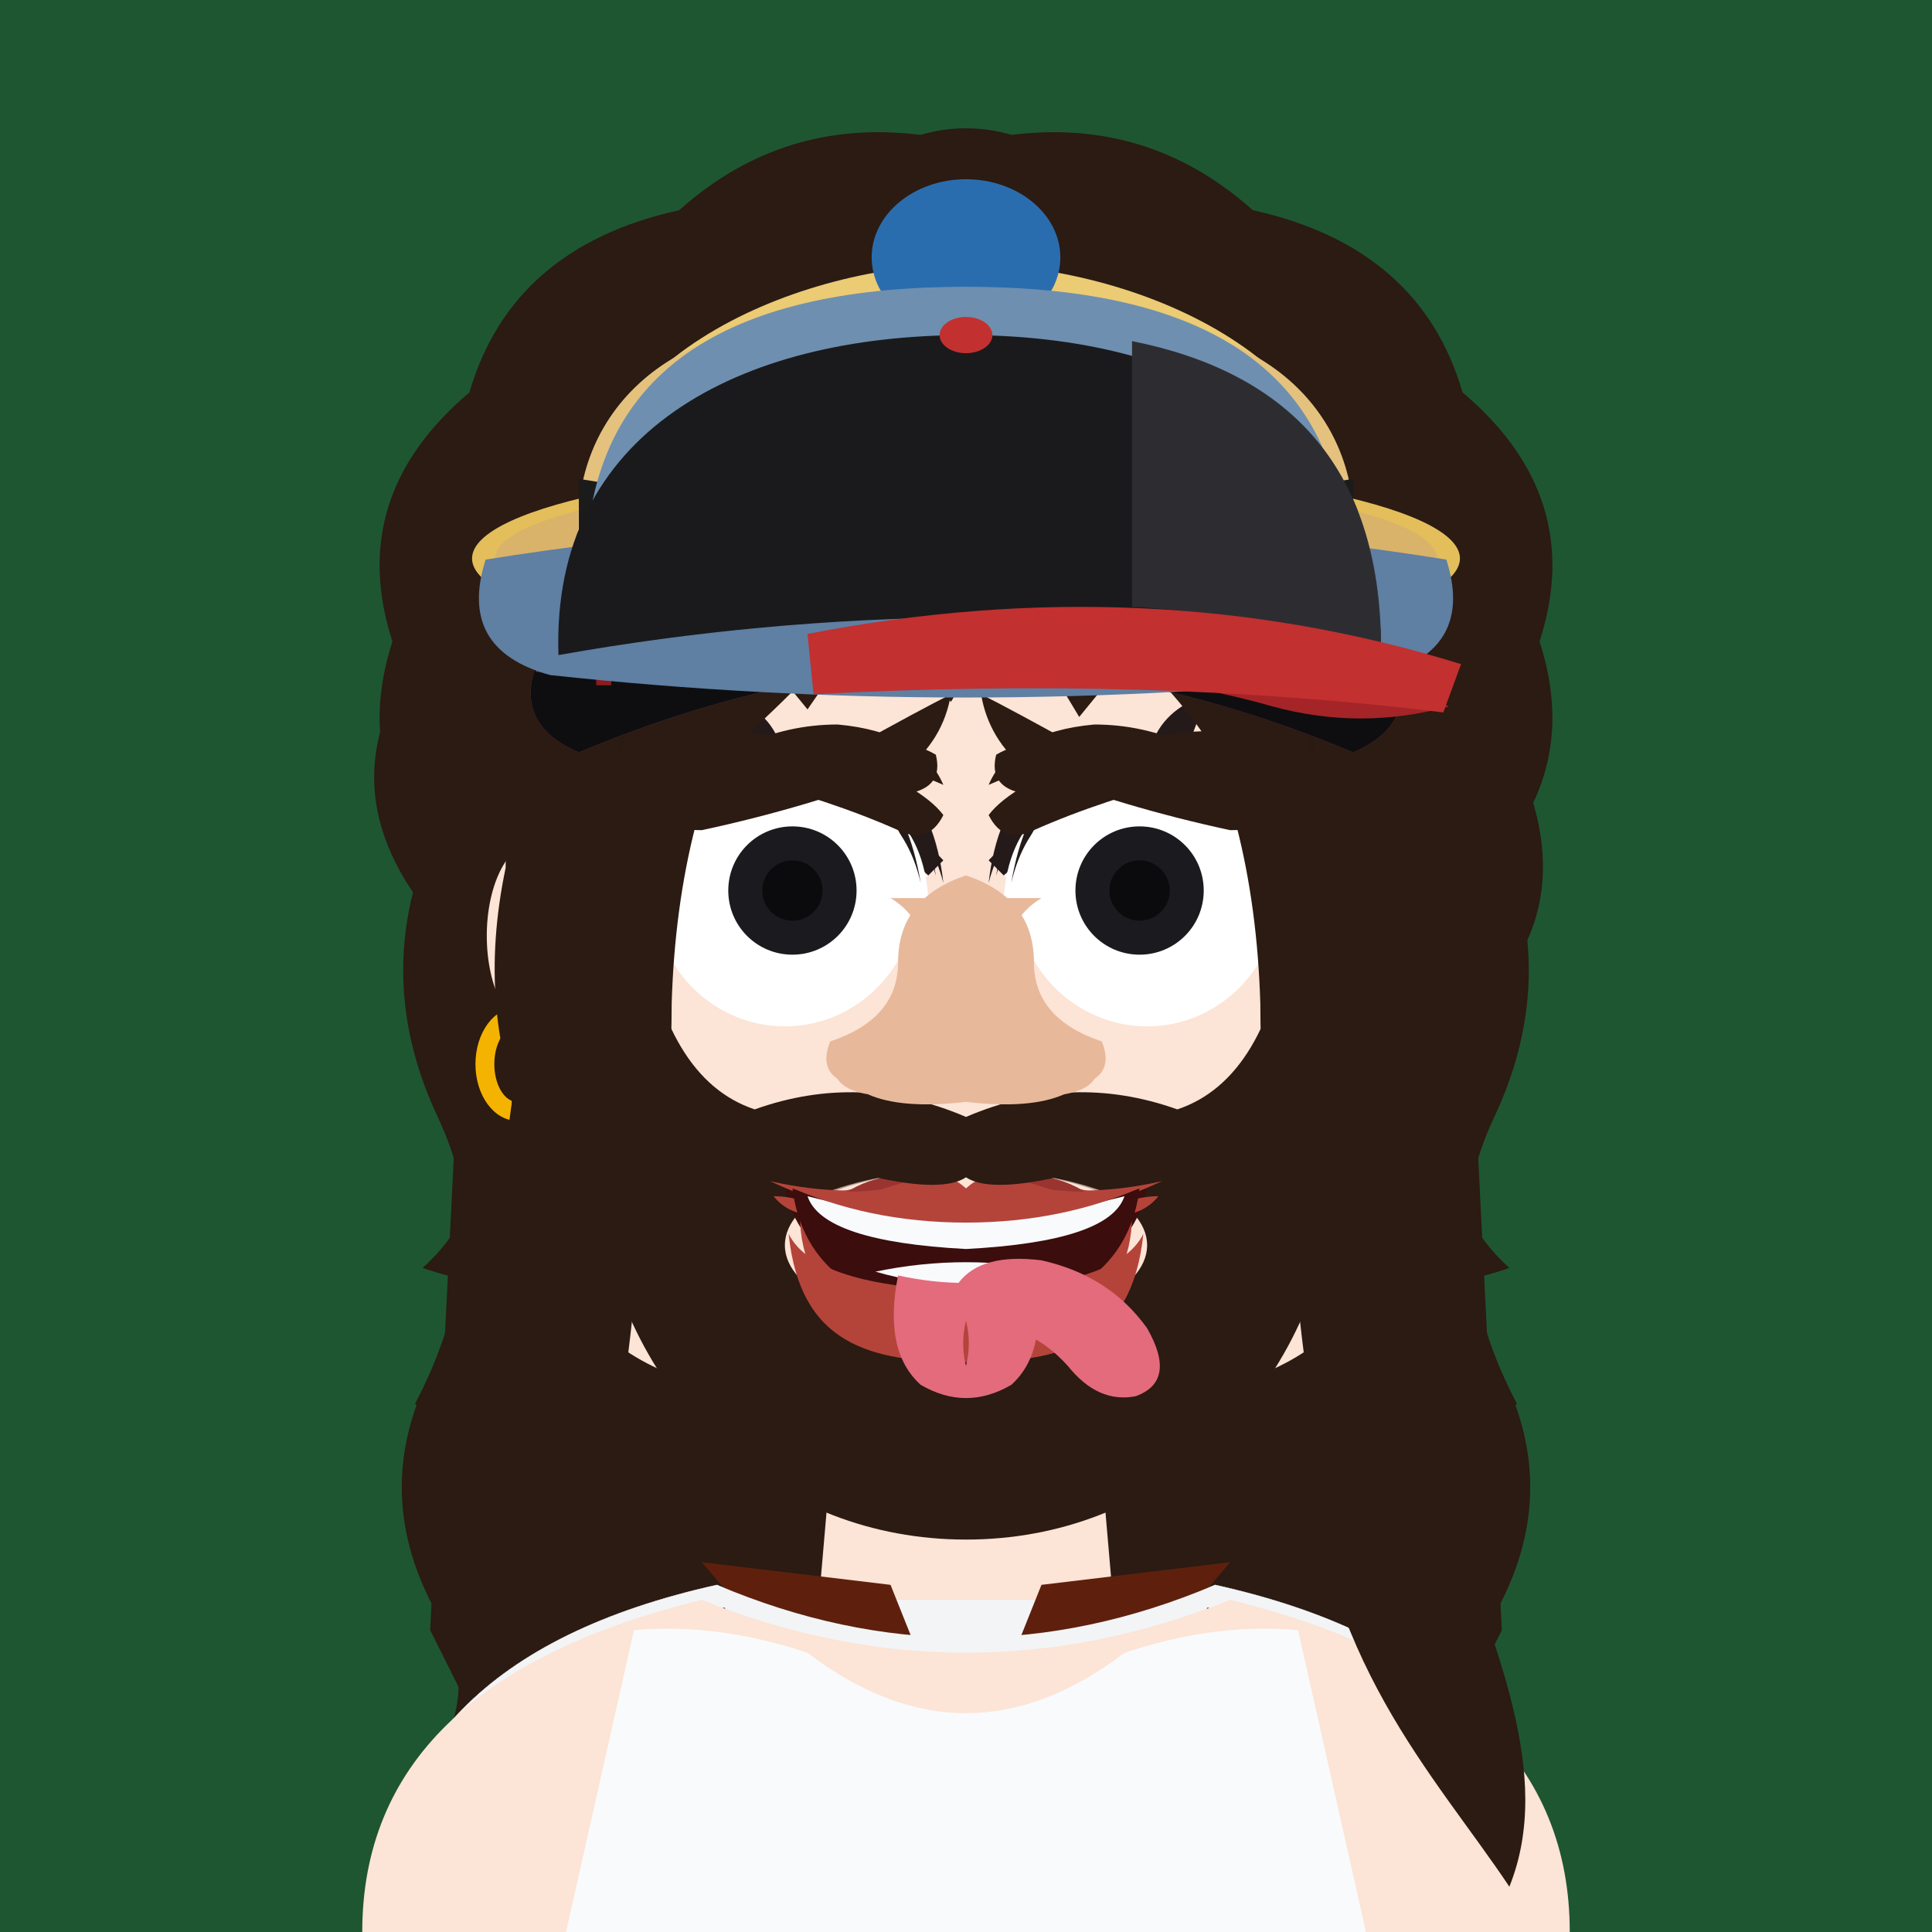
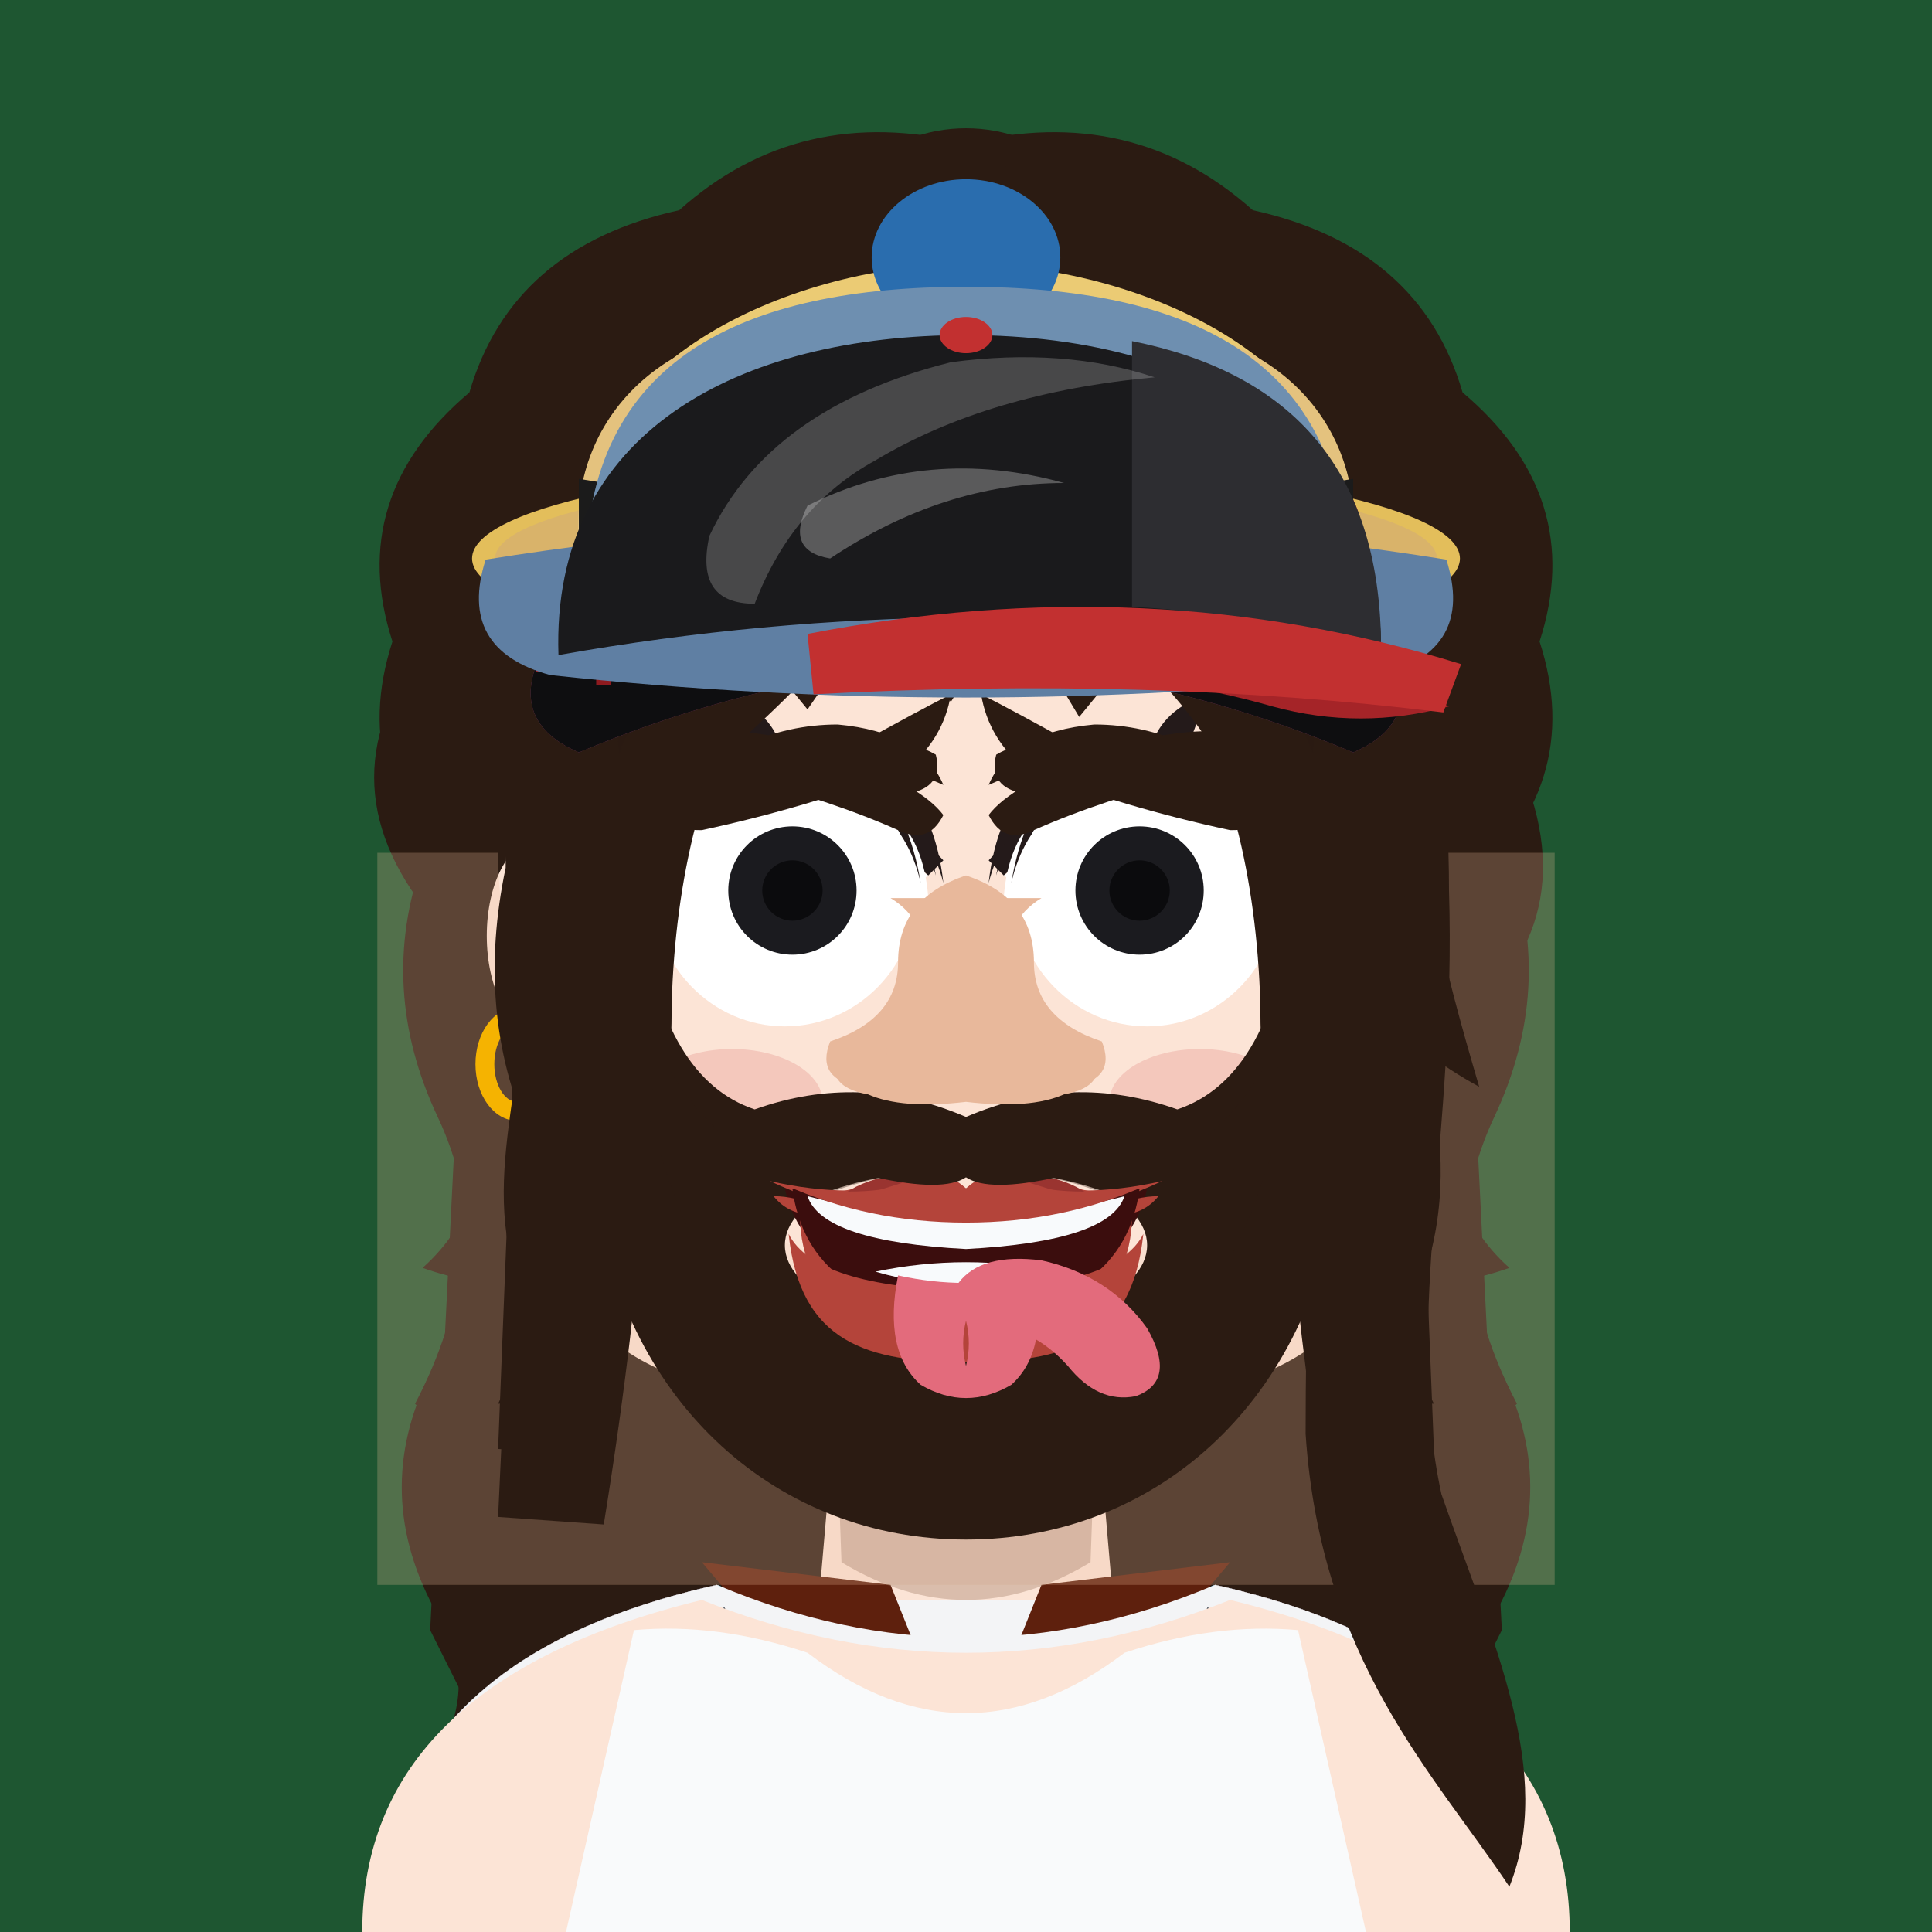
<svg xmlns="http://www.w3.org/2000/svg" viewBox="0 0 512 512" width="512" height="512">
  <path id="BG" d="M0,0L512,0L512,512L0,512Z" fill="#1E5631" />
  <path id="hair_2_back" d="M256,92C344,92 402,116 400,228Q412,262 396,296Q380,330 398,364Q414,396 396,428Q384,448 398,468L256,468L114,468Q128,448 116,428Q98,396 114,364Q132,330 116,296Q100,262 112,228C110,116 168,92 256,92Z" fill="#2B1B12" />
  <path id="hair_3_back" d="M404,206Q420.7,248.5 380.5,276.3Q368.4,320 317.5,324.3Q280.4,355.3 234.9,334.7Q184.7,343.2 159.1,304.2Q111.6,287.5 114,242.6Q84.3,206 114,169.4Q111.6,124.5 159.1,107.8Q184.7,68.8 234.9,77.3Q280.4,56.7 317.5,87.7Q368.4,92 380.5,135.7Q420.7,163.5 404,206Z" fill="#2B1B12" />
  <path id="hair_5_back" d="M256,92C336,92 382,124 380,232L388,424L372,462L256,462L140,462L124,424L132,232C130,124 176,92 256,92Z" fill="#2B1B12" />
  <path id="hair_6_back" d="M256,92C346,92 398,118 396,226Q408,262 394,298Q382,334 402,372Q384,392 360,384L256,384L152,384Q128,392 110,372Q130,334 118,298Q104,262 116,226C114,118 166,92 256,92Z" fill="#2B1B12" />
  <path id="hair_8_back" d="M408,170Q420.4,208.3 387.6,236Q376.4,274.5 332,284.3Q300.1,312.8 256,302Q211.9,312.8 180,284.3Q135.6,274.5 124.4,236Q91.6,208.3 104,170Q91.6,131.7 124.4,104Q135.6,65.5 180,55.7Q211.9,27.2 256,38Q300.1,27.2 332,55.7Q376.4,65.5 387.6,104Q420.4,131.7 408,170Z" fill="#2B1B12" />
  <path id="hair_11_back" d="M256,92C346,92 392,128 390,232L392,322Q390,356 366,358L256,358L146,358Q122,356 120,322L122,232C120,128 166,92 256,92Z" fill="#2B1B12" />
  <path id="hair_13_back" d="M256,92C336,92 386,126 386,222Q402,262 388,292Q380,318 400,336Q372,346 346,332L256,332L166,332Q140,346 112,336Q132,318 124,292Q110,262 126,222C126,126 176,92 256,92Z" fill="#2B1B12" />
  <path id="hair_14_back" d="M256,92C338,92 390,124 388,232L398,432L380,468L256,468L132,468L114,432L124,232C122,124 174,92 256,92Z" fill="#2B1B12" />
  <path id="hair_15_back" d="M256,92C344,92 390,128 388,226L392,306L372,332L256,332L140,332L120,306L124,226C122,128 168,92 256,92Z" fill="#2B1B12" />
  <path id="hair_17_back" d="M256,92C340,92 386,128 384,230L384,330Q376,356 350,354L256,354L162,354Q136,356 128,330L128,230C126,128 172,92 256,92Z" fill="#2B1B12" />
  <path id="ears" d="M155,248C155,261.8 149.2,273 142,273C134.8,273 129,261.8 129,248C129,234.2 134.8,223 142,223C149.2,223 155,234.2 155,248ZM383,248C383,261.8 377.2,273 370,273C362.8,273 357,261.8 357,248C357,234.2 362.8,223 370,223C377.2,223 383,234.2 383,248Z" fill="#FCE4D6" />
  <path id="neck" d="M226,320L286,320L296,436L216,436Z" fill="#FCE4D6" />
  <path id="outfit_tee_crew" d="M100,512Q100,440 190,420Q256,452 322,420Q412,440 412,512Z" fill="#E5E7EB" />
  <path id="outfit_tee_v" d="M100,512Q100,440 190,420L256,486L322,420Q412,440 412,512Z" fill="#F2A0A0" />
  <path id="outfit_tee_v_skin" d="M192,422L256,484L320,422Z" fill="#FCE4D6" />
  <path id="outfit_polo" d="M100,512Q100,440 190,420Q256,448 322,420Q412,440 412,512Z" fill="#0EA5E9" />
  <path id="outfit_polo_collar" d="M190,416L232,424L256,470L214,444ZM322,416L280,424L256,470L298,444Z" fill="#0B79B0" />
  <path id="outfit_polo_buttons" d="M261,482C261,484.8 258.8,487 256,487C253.2,487 251,484.8 251,482C251,479.2 253.2,477 256,477C258.8,477 261,479.2 261,482ZM261,502C261,504.8 258.8,507 256,507C253.2,507 251,504.8 251,502C251,499.2 253.2,497 256,497C258.8,497 261,499.2 261,502Z" fill="#F9FAFB" />
  <path id="outfit_shirt" d="M100,512Q100,440 190,420L256,470L322,420Q412,440 412,512Z" fill="#7C2D12" />
  <path id="outfit_shirt_inner" d="M194,424L318,424L298,512L214,512Z" fill="#F3F4F6" />
  <path id="outfit_shirt_collar" d="M186,414L236,420L256,470L208,440ZM326,414L276,420L256,470L304,440Z" fill="#5E200D" />
  <path id="outfit_vest_shirt" d="M100,512Q100,440 190,420Q256,448 322,420Q412,440 412,512Z" fill="#F3F4F6" />
  <path id="outfit_vest" d="M118,512Q112,452 192,426L238,512ZM394,512Q400,452 320,426L274,512Z" fill="#1F2937" />
  <path id="outfit_tank_skin" d="M96,512Q96,446 186,424Q256,452 326,424Q416,446 416,512Z" fill="#FCE4D6" />
  <path id="outfit_tank" d="M150,512L168,432Q190,430 214,438Q256,470 298,438Q322,430 344,432L362,512Z" fill="#F9FAFB" />
  <path id="face_oval" d="M256,96C320,96 358,150 358,224C358,290 318,376 256,376C194,376 154,290 154,224C154,150 192,96 256,96Z" fill="#FCE4D6" />
  <path id="face_round" d="M256,104C330,104 378,160 378,234C378,314 330,372 256,372C182,372 134,314 134,234C134,160 182,104 256,104Z" fill="#FCE4D6" />
  <path id="face_square" d="M138,158Q138,110 188,108L324,108Q374,110 374,158L376,290Q374,366 306,370L206,370Q138,366 136,290Z" fill="#FCE4D6" />
  <path id="face_heart" d="M256,128Q230,100 190,104Q140,112 140,190Q142,250 176,300Q216,350 256,382Q296,350 336,300Q370,250 372,190Q372,112 322,104Q282,100 256,128Z" fill="#FCE4D6" />
  <path id="face_triangle" d="M256,100C320,100 364,118 372,180C378,236 352,290 318,330Q286,368 256,382Q226,368 194,330C160,290 134,236 140,180C148,118 192,100 256,100Z" fill="#FCE4D6" />
  <path id="face_long" d="M256,88C318,88 356,134 356,210C356,290 330,382 256,382C182,382 156,290 156,210C156,134 194,88 256,88Z" fill="#FCE4D6" />
  <path id="neck_shadow" d="M224,366Q256,402 288,366L292,396L220,396Z" fill="#E8B89B" />
+   <path id="shade_jaw_soft" d="M100,226L132,226C132,287.9 187.5,338 256,338C324.5,338 380,287.9 380,226L412,226L412,420L100,420Z" fill="#E8B89B" fill-opacity="0.12" data-clip="face" />
+   <path id="shade_jaw" d="M100,226L132,226C132,294.5 187.5,350 256,350C324.5,350 380,294.5 380,226L412,226L412,420L100,420Z" fill="#E8B89B" fill-opacity="0.16" data-clip="face" />
+   <path id="shade_cheek_l" d="M218,292C218,299.7 207.3,306 194,306C180.7,306 170,299.7 170,292C170,284.3 180.7,278 194,278C207.3,278 218,284.3 218,292Z" fill="#dd807b" fill-opacity="0.28" />
+   <path id="shade_cheek_r" d="M342,292C342,299.7 331.3,306 318,306C304.7,306 294,299.7 294,292C294,284.3 304.7,278 318,278C331.3,278 342,284.3 342,292Z" fill="#dd807b" fill-opacity="0.28" />
+   <path id="shade_beard_neck" d="M222,386L290,386L289,414Q256,434 223,414Z" fill="#9c7660" fill-opacity="0.35" />
  <path id="beard_1" d="M256,408C306,408 346,372 354,318L358,240L342,244Q336,286 312,294Q284,284 256,296Q228,284 200,294Q176,286 170,244L154,240L158,318C166,372 206,408 256,408ZM312,334C312,347.3 286.9,358 256,358C225.1,358 200,347.3 200,334C200,320.7 225.1,310 256,310C286.9,310 312,320.7 312,334Z" fill="#2B1B12" fill-rule="evenodd" />
  <path id="beard_2" d="M166,254Q172,332 212,368Q256,396 300,368Q340,332 346,254Q336,296 306,310Q256,296 206,310Q176,296 166,254ZM310,334C310,347.3 285.8,358 256,358C226.2,358 202,347.3 202,334C202,320.7 226.2,310 256,310C285.8,310 310,320.7 310,334Z" fill="#2B1B12" fill-rule="evenodd" fill-opacity="0.35" />
  <path id="beard_3" d="M256,392Q296,390 312,360Q330,340 328,312Q318,290 288,292Q270,288 256,298Q242,288 224,292Q194,290 184,312Q182,340 200,360Q216,390 256,392ZM304,330C304,342.2 282.5,352 256,352C229.5,352 208,342.2 208,330C208,317.8 229.5,308 256,308C282.5,308 304,317.8 304,330Z" fill="#2B1B12" fill-rule="evenodd" />
  <path id="beard_4" d="M226,352Q256,342 286,352Q294,378 256,398Q218,378 226,352Z" fill="#2B1B12" />
  <path id="eye_white_0" d="M176,236Q208,206 246,232Q210,258 176,236Z" fill="#FFFFFF" />
  <path id="eye_white_0_r" d="M176,236Q208,206 246,232Q210,258 176,236Z" fill="#FFFFFF" transform="matrix(-1 0 0 1 512 0)" />
  <path id="eye_pupil_0" d="M223,233C223,240.2 217.2,246 210,246C202.8,246 197,240.2 197,233C197,225.8 202.8,220 210,220C217.2,220 223,225.8 223,233Z" fill="#1B1B1F" />
  <path id="eye_pupil_0_r" d="M223,233C223,240.2 217.2,246 210,246C202.8,246 197,240.2 197,233C197,225.8 202.8,220 210,220C217.2,220 223,225.8 223,233Z" fill="#1B1B1F" transform="matrix(-1 0 0 1 512 0)" />
  <path id="eye_core_0" d="M216,233C216,236.3 213.3,239 210,239C206.7,239 204,236.3 204,233C204,229.7 206.7,227 210,227C213.3,227 216,229.7 216,233Z" fill="#0B0B0D" />
  <path id="eye_core_0_r" d="M216,233C216,236.3 213.3,239 210,239C206.7,239 204,236.3 204,233C204,229.7 206.7,227 210,227C213.3,227 216,229.7 216,233Z" fill="#0B0B0D" transform="matrix(-1 0 0 1 512 0)" />
  <path id="eye_lid_0" d="M164,230Q176,222 192,213Q224,200 250,228L246,232Q222,210 194,222Q182,230 170,236Z" fill="#241A1A" />
  <path id="eye_lid_0_r" d="M164,230Q176,222 192,213Q224,200 250,228L246,232Q222,210 194,222Q182,230 170,236Z" fill="#241A1A" transform="matrix(-1 0 0 1 512 0)" />
  <path id="eye_white_1" d="M174,238Q176,208 210,206Q244,208 246,238Q240,262 210,262Q178,262 174,238Z" fill="#FFFFFF" />
  <path id="eye_white_1_r" d="M174,238Q176,208 210,206Q244,208 246,238Q240,262 210,262Q178,262 174,238Z" fill="#FFFFFF" transform="matrix(-1 0 0 1 512 0)" />
  <path id="eye_pupil_1" d="M228,236C228,245.9 219.9,254 210,254C200.1,254 192,245.9 192,236C192,226.1 200.1,218 210,218C219.9,218 228,226.1 228,236Z" fill="#1B1B1F" />
  <path id="eye_pupil_1_r" d="M228,236C228,245.9 219.9,254 210,254C200.1,254 192,245.9 192,236C192,226.1 200.1,218 210,218C219.9,218 228,226.1 228,236Z" fill="#1B1B1F" transform="matrix(-1 0 0 1 512 0)" />
  <path id="eye_core_1" d="M218,236C218,240.4 214.4,244 210,244C205.6,244 202,240.4 202,236C202,231.6 205.6,228 210,228C214.4,228 218,231.6 218,236Z" fill="#0B0B0D" />
  <path id="eye_core_1_r" d="M218,236C218,240.4 214.4,244 210,244C205.6,244 202,240.4 202,236C202,231.6 205.6,228 210,228C214.4,228 218,231.6 218,236Z" fill="#0B0B0D" transform="matrix(-1 0 0 1 512 0)" />
  <path id="eye_lid_1" d="M170,234Q176,198 212,196Q246,198 250,234Q244,210 212,205Q178,208 170,234Z" fill="#241A1A" />
  <path id="eye_lid_1_r" d="M170,234Q176,198 212,196Q246,198 250,234Q244,210 212,205Q178,208 170,234Z" fill="#241A1A" transform="matrix(-1 0 0 1 512 0)" />
  <path id="eye_white_2" d="M239,236C239,253.1 225.1,267 208,267C190.9,267 177,253.1 177,236C177,218.9 190.9,205 208,205C225.1,205 239,218.9 239,236Z" fill="#FFFFFF" />
  <path id="eye_white_2_r" d="M239,236C239,253.1 225.1,267 208,267C190.9,267 177,253.1 177,236C177,218.9 190.9,205 208,205C225.1,205 239,218.9 239,236Z" fill="#FFFFFF" transform="matrix(-1 0 0 1 512 0)" />
  <path id="eye_pupil_2" d="M225,236C225,244.3 218.3,251 210,251C201.7,251 195,244.3 195,236C195,227.7 201.7,221 210,221C218.3,221 225,227.7 225,236Z" fill="#1B1B1F" />
  <path id="eye_pupil_2_r" d="M225,236C225,244.3 218.3,251 210,251C201.7,251 195,244.3 195,236C195,227.7 201.7,221 210,221C218.3,221 225,227.7 225,236Z" fill="#1B1B1F" transform="matrix(-1 0 0 1 512 0)" />
  <path id="eye_core_2" d="M217,236C217,239.9 213.9,243 210,243C206.1,243 203,239.9 203,236C203,232.1 206.1,229 210,229C213.9,229 217,232.1 217,236Z" fill="#0B0B0D" />
  <path id="eye_core_2_r" d="M217,236C217,239.9 213.9,243 210,243C206.1,243 203,239.9 203,236C203,232.1 206.1,229 210,229C213.9,229 217,232.1 217,236Z" fill="#0B0B0D" transform="matrix(-1 0 0 1 512 0)" />
  <path id="eye_lid_2" d="M176,230Q182,206 208,205Q234,206 240,230Q232,214 208,213Q184,214 176,230Z" fill="#241A1A" />
  <path id="eye_lid_2_r" d="M176,230Q182,206 208,205Q234,206 240,230Q232,214 208,213Q184,214 176,230Z" fill="#241A1A" transform="matrix(-1 0 0 1 512 0)" />
  <path id="eye_white_3" d="M243,236C243,255.9 227.3,272 208,272C188.7,272 173,255.9 173,236C173,216.1 188.7,200 208,200C227.3,200 243,216.1 243,236Z" fill="#FFFFFF" />
  <path id="eye_white_3_r" d="M243,236C243,255.9 227.3,272 208,272C188.7,272 173,255.9 173,236C173,216.1 188.7,200 208,200C227.3,200 243,216.1 243,236Z" fill="#FFFFFF" transform="matrix(-1 0 0 1 512 0)" />
  <path id="eye_pupil_3" d="M216,238C216,242.4 212.4,246 208,246C203.6,246 200,242.4 200,238C200,233.6 203.6,230 208,230C212.4,230 216,233.6 216,238Z" fill="#1B1B1F" />
  <path id="eye_pupil_3_r" d="M216,238C216,242.4 212.4,246 208,246C203.6,246 200,242.4 200,238C200,233.6 203.6,230 208,230C212.4,230 216,233.6 216,238Z" fill="#1B1B1F" transform="matrix(-1 0 0 1 512 0)" />
  <path id="eye_lid_3" d="M172,234Q178,198 208,198Q238,198 244,234Q238,208 208,206Q180,208 172,234ZM176,218L160,208Q170,206 182,212ZM184,206L170,192Q182,192 192,201ZM198,200L192,184Q204,188 207,198Z" fill="#241A1A" />
  <path id="eye_lid_3_r" d="M172,234Q178,198 208,198Q238,198 244,234Q238,208 208,206Q180,208 172,234ZM176,218L160,208Q170,206 182,212ZM184,206L170,192Q182,192 192,201ZM198,200L192,184Q204,188 207,198Z" fill="#241A1A" transform="matrix(-1 0 0 1 512 0)" />
  <path id="eye_white_4" d="M242,236C242,254.8 226.8,270 208,270C189.2,270 174,254.8 174,236C174,217.2 189.2,202 208,202C226.8,202 242,217.2 242,236Z" fill="#FFFFFF" />
  <path id="eye_white_4_r" d="M242,236C242,254.8 226.8,270 208,270C189.2,270 174,254.8 174,236C174,217.2 189.2,202 208,202C226.8,202 242,217.2 242,236Z" fill="#FFFFFF" transform="matrix(-1 0 0 1 512 0)" />
  <path id="eye_pupil_4" d="M232,238C232,250.2 222.2,260 210,260C197.8,260 188,250.2 188,238C188,225.8 197.8,216 210,216C222.2,216 232,225.8 232,238Z" fill="#1B1B1F" />
  <path id="eye_pupil_4_r" d="M232,238C232,250.2 222.2,260 210,260C197.8,260 188,250.2 188,238C188,225.8 197.8,216 210,216C222.2,216 232,225.8 232,238Z" fill="#1B1B1F" transform="matrix(-1 0 0 1 512 0)" />
  <path id="eye_core_4" d="M219.5,238C219.5,243.2 215.2,247.5 210,247.5C204.8,247.5 200.5,243.2 200.5,238C200.5,232.8 204.8,228.5 210,228.5C215.2,228.5 219.5,232.8 219.5,238Z" fill="#0B0B0D" />
  <path id="eye_core_4_r" d="M219.5,238C219.5,243.2 215.2,247.5 210,247.5C204.8,247.5 200.5,243.2 200.5,238C200.5,232.8 204.8,228.5 210,228.5C215.2,228.5 219.5,232.8 219.5,238Z" fill="#0B0B0D" transform="matrix(-1 0 0 1 512 0)" />
  <path id="eye_glint_4" d="M223.5,229C223.5,232 221,234.5 218,234.5C215,234.5 212.5,232 212.5,229C212.5,226 215,223.5 218,223.5C221,223.5 223.5,226 223.5,229Z" fill="#FDFDFF" />
  <path id="eye_glint_4_r" d="M223.5,229C223.5,232 221,234.5 218,234.5C215,234.5 212.5,232 212.5,229C212.5,226 215,223.5 218,223.5C221,223.5 223.5,226 223.5,229Z" fill="#FDFDFF" transform="matrix(-1 0 0 1 512 0)" />
  <path id="eye_lid_4" d="M172,232Q178,198 210,196Q242,198 248,232Q242,206 210,204Q180,208 172,232Z" fill="#241A1A" />
  <path id="eye_lid_4_r" d="M172,232Q178,198 210,196Q242,198 248,232Q242,206 210,204Q180,208 172,232Z" fill="#241A1A" transform="matrix(-1 0 0 1 512 0)" />
  <path id="eye_white_5" d="M242,236C242,253.7 226.8,268 208,268C189.2,268 174,253.7 174,236C174,218.3 189.2,204 208,204C226.8,204 242,218.3 242,236Z" fill="#FFFFFF" />
  <path id="eye_white_5_r" d="M242,236C242,253.7 226.8,268 208,268C189.2,268 174,253.7 174,236C174,218.3 189.2,204 208,204C226.8,204 242,218.3 242,236Z" fill="#FFFFFF" transform="matrix(-1 0 0 1 512 0)" />
  <path id="eye_pupil_5" d="M227,236C227,245.4 219.4,253 210,253C200.6,253 193,245.4 193,236C193,226.6 200.6,219 210,219C219.4,219 227,226.6 227,236Z" fill="#1B1B1F" />
  <path id="eye_pupil_5_r" d="M227,236C227,245.4 219.4,253 210,253C200.6,253 193,245.4 193,236C193,226.6 200.6,219 210,219C219.4,219 227,226.6 227,236Z" fill="#1B1B1F" transform="matrix(-1 0 0 1 512 0)" />
  <path id="eye_core_5" d="M218,236C218,240.4 214.4,244 210,244C205.6,244 202,240.4 202,236C202,231.6 205.6,228 210,228C214.4,228 218,231.6 218,236Z" fill="#0B0B0D" />
  <path id="eye_core_5_r" d="M218,236C218,240.4 214.4,244 210,244C205.6,244 202,240.4 202,236C202,231.6 205.6,228 210,228C214.4,228 218,231.6 218,236Z" fill="#0B0B0D" transform="matrix(-1 0 0 1 512 0)" />
  <path id="eye_lid_5" d="M172,232Q178,200 210,198Q242,200 248,232Q242,210 210,208Q180,210 172,232ZM172,236L156,238Q160,230 174,228ZM174,226L158,218Q168,214 180,220ZM184,212L172,198Q184,198 192,206Z" fill="#241A1A" />
  <path id="eye_lid_5_r" d="M172,232Q178,200 210,198Q242,200 248,232Q242,210 210,208Q180,210 172,232ZM172,236L156,238Q160,230 174,228ZM174,226L158,218Q168,214 180,220ZM184,212L172,198Q184,198 192,206Z" fill="#241A1A" transform="matrix(-1 0 0 1 512 0)" />
  <path id="brow_l" d="M174,210Q178,198 212,196Q238,194 248,200Q250,208 242,210Q214,204 186,214Q174,216 174,210Z" fill="#2B1B12" />
  <path id="brow_r" d="M174,210Q178,198 212,196Q238,194 248,200Q250,208 242,210Q214,204 186,214Q174,216 174,210Z" fill="#2B1B12" transform="matrix(-1 0 0 1 512 0)" />
  <path id="brow_1_l" d="M174,196Q196,190 222,200Q244,208 250,216Q246,224 238,220Q220,212 196,206Q182,204 174,196Z" fill="#2B1B12" />
  <path id="brow_1_r" d="M174,196Q196,190 222,200Q244,208 250,216Q246,224 238,220Q220,212 196,206Q182,204 174,196Z" fill="#2B1B12" transform="matrix(-1 0 0 1 512 0)" />
  <path id="brow_2_l" d="M174,214Q200,206 226,198Q244,188 252,184Q250,196 240,204Q214,214 186,220Q174,220 174,214Z" fill="#2B1B12" />
  <path id="brow_2_r" d="M174,214Q200,206 226,198Q244,188 252,184Q250,196 240,204Q214,214 186,220Q174,220 174,214Z" fill="#2B1B12" transform="matrix(-1 0 0 1 512 0)" />
  <path id="brow_3_l" d="M174,214Q196,192 222,192Q244,194 250,208Q232,200 218,202Q196,204 174,214Z" fill="#2B1B12" />
  <path id="brow_3_r" d="M174,214Q196,192 222,192Q244,194 250,208Q232,200 218,202Q196,204 174,214Z" fill="#2B1B12" transform="matrix(-1 0 0 1 512 0)" />
  <path id="nose" d="M256,236Q268,242 268,257Q268,270 288,276Q292,286 280,288Q272,292 256,290Q240,292 232,288Q220,286 224,276Q244,270 244,257Q244,242 256,236Z" fill="#E8B89B" />
  <path id="nose_1" d="M256,232Q262,238 262,253Q262,266 274,272Q278,282 266,284Q265,286 256,284Q247,286 246,284Q234,282 238,272Q250,266 250,253Q250,238 256,232Z" fill="#E8B89B" />
  <path id="nose_2" d="M256,234Q272,240 272,255Q272,268 286,274Q290,284 278,286Q271,290 256,288Q241,290 234,286Q222,284 226,274Q240,268 240,255Q240,240 256,234Z" fill="#E8B89B" />
  <path id="nose_3" d="M248,238L264,238Q267,244 267,257Q267,268 280,274Q284,284 272,286Q268,288 256,286Q244,288 240,286Q228,284 232,274Q245,268 245,257Q245,244 248,238Z" fill="#E8B89B" />
  <path id="nose_4" d="M236,238L276,238Q266,244 266,258Q266,270 288,276Q292,286 280,288Q272,290 256,288Q240,290 232,288Q220,286 224,276Q246,270 246,258Q246,244 236,238Z" fill="#E8B89B" />
  <path id="nose_5" d="M256,236Q270,242 270,258Q270,272 290,278Q294,288 282,290Q273,294 256,292Q239,294 230,290Q218,288 222,278Q242,272 242,258Q242,242 256,236Z" fill="#E8B89B" />
  <path id="nose_6" d="M256,232Q274,238 274,255Q274,270 292,276Q296,286 284,288Q274,292 256,290Q238,292 228,288Q216,286 220,276Q238,270 238,255Q238,238 256,232Z" fill="#E8B89B" />
  <path id="nose_7" d="M256,242Q263,248 263,259Q263,268 276,274Q280,284 268,286Q266,288 256,286Q246,288 244,286Q232,284 236,274Q249,268 249,259Q249,248 256,242Z" fill="#E8B89B" />
  <path id="mouth_0_upper" d="M214,318Q228,314 246,312Q251,312 256,316Q261,312 266,312Q284,314 298,318Q278,327 256,327Q234,327 214,318Z" fill="#B4443A" />
  <path id="mouth_0_lower" d="M222,321Q238,329 256,329Q274,329 290,321C290,334 276,344 256,344C236,344 222,334 222,321ZM243,335Q256,339 269,335Q256,342 243,335Z" fill="#B4443A" fill-rule="evenodd" />
  <path id="mouth_1_inside" d="M208,315Q256,333 304,315Q298,342 256,344Q214,342 208,315Z" fill="#3B0D0D" />
  <path id="mouth_1_teeth" d="M212,316Q256,334 300,316L296,326Q256,342 216,326Z" fill="#F8FAFC" />
  <path id="mouth_1_upper" d="M204,313Q226,318 244,313Q251,311 256,316Q261,311 268,313Q286,318 308,313Q256,337 204,313Z" fill="#B4443A" />
  <path id="mouth_1_lower" d="M212,322Q222,342 256,343Q290,342 300,322C300,346 280,356 256,356C232,356 212,346 212,322Z" fill="#B4443A" />
  <path id="mouth_2_inside" d="M220,323Q256,329 292,323Q256,341 220,323Z" fill="#3B0D0D" />
  <path id="mouth_2_upper" d="M218,322Q226,311 244,311Q251,311 256,315Q261,311 268,311Q286,311 294,322Q256,328 218,322Z" fill="#9A3430" />
  <path id="mouth_2_lower" d="M220,324Q256,338 292,324C292,342 278,352 256,352C234,352 220,342 220,324Z" fill="#9A3430" />
  <path id="mouth_3_upper" d="M218,320Q232,318 246,314Q251,313 256,316Q261,313 266,314Q280,318 294,320Q256,325 218,320ZM218.5,320C218.5,321.7 217.2,323 215.5,323C213.8,323 212.5,321.7 212.5,320C212.5,318.3 213.8,317 215.5,317C217.2,317 218.5,318.3 218.5,320ZM299.5,320C299.5,321.7 298.2,323 296.5,323C294.8,323 293.5,321.7 293.5,320C293.5,318.3 294.8,317 296.5,317C298.2,317 299.5,318.3 299.5,320Z" fill="#B4443A" />
  <path id="mouth_3_lower" d="M221,321Q256,326 291,321C288,331 274,337 256,337C238,337 224,331 221,321Z" fill="#B4443A" />
  <path id="mouth_4_upper" d="M214,322Q224,318 244,312Q251,311 256,315Q261,311 268,312Q288,318 298,322Q256,328 214,322ZM216,322Q209,322 205,317Q211,317 217,320ZM296,322Q303,322 307,317Q301,317 295,320Z" fill="#B4443A" />
  <path id="mouth_4_lower" d="M218,324Q256,331 294,324C292,340 278,349 256,349C234,349 220,340 218,324Z" fill="#B4443A" />
  <path id="mouth_inside" d="M210,315Q256,326 302,315Q298,346 256,349Q214,346 210,315Z" fill="#3B0D0D" />
  <path id="mouth_open_teeth_upper" d="M214,317Q256,328 298,317Q294,329 256,331Q218,329 214,317Z" fill="#F8FAFC" />
  <path id="mouth_open_teeth_lower" d="M232,337Q256,332 280,337Q256,344 232,337Z" fill="#F8FAFC" />
  <path id="mouth_open_lower" d="M209,327Q216,341 256,342Q296,341 303,327C300,356 282,361 256,361C230,361 212,356 209,327Z" fill="#B4443A" />
  <path id="mouth_open_upper" d="M208,314Q228,318 244,313Q251,310 256,315Q261,310 268,313Q284,318 304,314Q282,324 256,324Q230,324 208,314Z" fill="#B4443A" />
  <path id="tongue_center" d="M238,338Q256,342 274,338Q278,358 268,367Q256,374 244,367Q234,358 238,338ZM256,350Q254.5,356 256,362Q257.5,356 256,350Z" fill="#E36B7C" fill-rule="evenodd" />
  <path id="tongue" d="M254,340Q260,332 276,334Q294,338 304,352Q312,366 301,370Q291,372 283,362Q274,352 262,351Q252,349 254,340Z" fill="#E36B7C" fill-rule="evenodd" />
  <path id="acc_mustache" d="M256,302Q236,290 208,296Q190,300 186,318Q206,306 232,312Q250,316 256,312Q262,316 280,312Q306,306 326,318Q322,300 304,296Q276,290 256,302Z" fill="#2B1B12" />
  <path id="acc_earring" d="M148,282C148,290.3 143.1,297 137,297C130.9,297 126,290.3 126,282C126,273.7 130.9,267 137,267C143.1,267 148,273.7 148,282ZM143,282C143,287.5 140.3,292 137,292C133.7,292 131,287.5 131,282C131,276.5 133.7,272 137,272C140.3,272 143,276.5 143,282Z" fill="#F5B301" fill-rule="evenodd" />
  <path id="hair_bald_shade" d="M190,134Q256,98 322,134Q256,114 190,134Z" fill="#E8B89B" fill-opacity="0.55" />
  <path id="hair_1_front" d="M148,228C136,160 142,112 184,98L190,84L212,96L226,78L244,92L266,76L280,92L304,82L312,98C356,112 376,160 364,228C352,190 340,166 312,160C292,170 262,156 240,166C208,160 176,176 148,228Z" fill="#2B1B12" />
  <path id="hair_2_front" d="M256,84C330,84 378,128 378,230Q386,268 372,300Q360,332 380,372C350,372 334,322 334,266C332,198 304,150 256,138C208,150 180,198 178,266C178,322 162,372 132,372Q152,332 140,300Q126,268 134,230C134,128 182,84 256,84Z" fill="#2B1B12" />
  <path id="hair_3_front" d="M138.2,200.3Q107.8,179.4 126.3,151.5Q112.7,121.9 146.4,104.3Q152.9,73.3 193.5,70.3Q218.6,45.6 256,58Q293.4,45.6 318.5,70.3Q359.1,73.3 365.6,104.3Q399.3,121.9 385.7,151.5Q404.2,179.4 373.8,200.3C350,178 310,160 256,162C202,160 162,178 145,210Z" fill="#2B1B12" />
  <path id="hair_4_front" d="M150,226C140,150 180,92 256,92C332,92 372,150 362,226L338,226C336,170 310,122 256,118C202,122 176,170 174,226ZM294,68C294,86.8 277,102 256,102C235,102 218,86.8 218,68C218,49.2 235,34 256,34C277,34 294,49.2 294,68Z" fill="#2B1B12" />
  <path id="hair_5_front" d="M256,86C330,86 374,128 374,232L380,384L352,386L344,290L338,188L320,166L300,182L280,160L256,176L232,160L212,182L192,166L174,188L168,290L160,386L132,384L138,232C138,128 182,86 256,86Z" fill="#2B1B12" />
  <path id="hair_6_front" d="M362,236C390,150 346,84 256,84C168,84 124,146 140,236C142,284 126,310 138,342C158,328 162,292 166,252C170,206 196,168 236,148C262,150 292,150 318,134C340,160 346,200 350,250C354,292 352,320 376,342C390,306 376,270 362,236Z" fill="#2B1B12" />
  <path id="hair_7_front" d="M150,226C136,150 156,100 214,86C266,72 330,76 378,96L368,114C372,124 372,140 362,226C352,190 332,168 296,158C262,150 220,168 196,186C176,198 160,206 150,226Z" fill="#2B1B12" />
  <path id="hair_8_front" d="M150.8,180.8Q133.9,163.4 144.3,143Q138,121.6 157.9,106.5Q163.2,84.9 189.1,77.8Q205,59.9 232.3,62Q256,51 279.7,62Q307,59.9 322.9,77.8Q348.8,84.9 354.1,106.5Q374,121.6 367.7,143Q378.1,163.4 361.2,180.8L362,215C350,168 322,150 256,150C190,150 162,168 150,215Z" fill="#2B1B12" />
  <path id="hair_9_front" d="M156,206C142,140 172,92 232,80L206,58L262,76C320,76 372,108 362,206C352,180 340,166 320,160C290,166 262,154 238,170C214,166 186,176 156,206Z" fill="#2B1B12" />
  <path id="hair_10_front" d="M146,250C132,160 152,100 224,84C270,72 322,80 366,110C386,140 380,200 368,250C356,216 350,190 336,178L322,200L304,168L286,190L268,160L252,186L232,162L214,188L196,166L176,196C166,206 156,226 146,250Z" fill="#2B1B12" />
  <path id="hair_11_front" d="M142,258C130,150 158,98 240,84C320,76 388,122 380,258C376,230 370,208 358,188C326,176 296,152 270,118C258,150 214,178 166,200C152,216 146,236 142,258Z" fill="#2B1B12" />
  <path id="hair_12_front" d="M144,236C134,140 170,84 250,82C336,80 384,130 384,236C386,300 372,350 382,396C396,436 412,470 400,500C380,470 350,440 346,380C346,320 350,280 340,246C332,206 310,170 262,150C214,160 174,190 160,250C152,300 160,330 144,336C130,300 142,270 144,236Z" fill="#2B1B12" />
  <path id="hair_13_front" d="M360,232C380,150 338,96 256,94C176,94 134,150 148,232C150,262 140,284 150,308C166,292 168,262 170,244C174,204 200,176 226,160C246,184 290,170 320,146C340,172 346,210 346,246C348,266 352,286 364,306C380,286 370,258 360,232Z" fill="#2B1B12" />
  <path id="hair_14_front" d="M256,88C328,88 372,130 372,230L380,402L352,404C340,330 340,290 336,250C330,196 300,150 256,140C212,150 182,196 176,250C172,290 172,330 160,404L132,402L140,230C140,130 184,88 256,88Z" fill="#2B1B12" />
  <path id="hair_15_front" d="M146,276C130,170 156,104 230,86C300,72 374,102 376,196C376,230 382,254 392,288C370,276 360,262 354,246C352,212 344,190 322,176C300,184 266,160 246,134C226,176 190,200 168,222C160,238 156,256 146,276Z" fill="#2B1B12" />
  <path id="hair_16_cap" d="M148,215C140,120 190,88 256,88C322,88 372,120 364,215C350,170 330,150 256,148C182,150 162,170 148,215Z" fill="#2B1B12" />
  <path id="hair_16_bun" d="M296,76C296,94.2 278.1,109 256,109C233.9,109 216,94.2 216,76C216,57.8 233.9,43 256,43C278.1,43 296,57.8 296,76Z" fill="#2B1B12" />
  <path id="hair_17_front" d="M256,88C328,88 372,128 372,232L376,320Q366,338 350,338L344,280L338,196L326,174L256,172L186,174L174,196L168,280L162,338Q146,338 136,320L140,232C140,128 184,88 256,88Z" fill="#2B1B12" />
  <path id="hair_18_front" d="M164,200C158,130 200,104 256,102C312,104 354,130 348,200C336,168 304,148 256,146C208,148 176,168 164,200Z" fill="#2B1B12" fill-opacity="0.5" />
  <path id="hat_1_crown" d="M256,86C312,86 366,110 366,166Q312,154.8 256,154.8Q200,154.8 146,166C146,110 200,86 256,86Z" fill="#2F6FB5" />
  <path id="hat_1_brim" d="M256,152.6Q326.3,150.8 366.2,168.8Q379.5,190.4 358.6,199.4Q307.3,177.8 256,176Q204.7,177.8 153.4,199.4Q132.5,190.4 145.8,168.8Q185.7,150.8 256,152.6Z" fill="#1F4F8A" />
  <path id="hat_1_button" d="M263,86C263,88.6 259.9,90.8 256,90.8C252.1,90.8 249,88.6 249,86C249,83.4 252.1,81.2 256,81.2C259.9,81.2 263,83.4 263,86Z" fill="#2F6FB5" />
  <path id="hat_2_crown" d="M256,86C312,86 366,110 366,166Q312,154.8 256,154.8Q200,154.8 146,166C146,110 200,86 256,86Z" fill="#C23030" />
  <path id="hat_2_brim" d="M256,152.6Q326.3,150.8 366.2,168.8Q379.5,190.4 358.6,199.4Q307.3,177.8 256,176Q204.7,177.8 153.4,199.4Q132.5,190.4 145.8,168.8Q185.7,150.8 256,152.6Z" fill="#8F1F23" />
  <path id="hat_2_button" d="M263,86C263,88.6 259.9,90.8 256,90.8C252.1,90.8 249,88.6 249,86C249,83.4 252.1,81.2 256,81.2C259.9,81.2 263,83.4 263,86Z" fill="#C23030" />
  <path id="hat_3_crown" d="M256,86C312,86 366,110 366,166Q312,154.8 256,154.8Q200,154.8 146,166C146,110 200,86 256,86Z" fill="#1C1C1F" />
  <path id="hat_3_brim" d="M256,152.6Q326.3,150.8 366.2,168.8Q379.5,190.4 358.6,199.4Q307.3,177.8 256,176Q204.7,177.8 153.4,199.4Q132.5,190.4 145.8,168.8Q185.7,150.8 256,152.6Z" fill="#0E0E10" />
  <path id="hat_3_button" d="M263,86C263,88.6 259.9,90.8 256,90.8C252.1,90.8 249,88.6 249,86C249,83.4 252.1,81.2 256,81.2C259.9,81.2 263,83.4 263,86Z" fill="#1C1C1F" />
  <path id="hat_4_brim" d="M386.9,148C386.9,162.1 328.3,173.5 256,173.5C183.7,173.5 125.1,162.1 125.1,148C125.1,133.9 183.7,122.5 256,122.5C328.3,122.5 386.9,133.9 386.9,148Z" fill="#E3BE5B" />
  <path id="hat_4_crown" d="M155.2,142C152.4,95.2 211.2,70 256,70C300.8,70 359.6,95.2 356.8,142Q256,158.2 155.2,142Z" fill="#EBCB74" />
  <path id="hat_4_band" d="M155.2,125.8Q256,145.6 356.8,125.8L356.8,142Q256,160 155.2,142Z" fill="#C8453B" />
  <path id="hat_5_crown" d="M148,173.6C146,114.4 196,88.8 256,88.8C322,88.8 366,120.8 366,172Q256,154.4 148,173.6Z" fill="#C93030" />
  <path id="hat_5_panel" d="M300,90.4C340,98.4 366,122.4 366,172Q330,162.4 300,160.8Z" fill="#A52428" />
  <path id="hat_5_brim" d="M214,166.4Q296.7,148.8 384,187.2Q360.6,193.6 337.2,187.2Q281.1,171.2 214,184Z" fill="#A52428" />
  <path id="hat_5_button" d="M263,88.8C263,91.4 259.9,93.6 256,93.6C252.1,93.6 249,91.4 249,88.8C249,86.2 252.1,84 256,84C259.9,84 263,86.2 263,88.8Z" fill="#A52428" />
  <path id="hat_6_dome" d="M256,80.8C316,80.8 366,107.8 366,176.2L256,176.2L146,176.2C146,107.8 196,80.8 256,80.8Z" fill="#2F7FC4" />
  <path id="hat_6_cuff" d="M146,140.2Q256,118.6 366,140.2L370,176.2Q256,187 142,176.2Z" fill="#2A6DAE" />
  <path id="hat_6_pompom" d="M281,68.2C281,79.6 269.8,88.9 256,88.9C242.2,88.9 231,79.6 231,68.2C231,56.8 242.2,47.5 256,47.5C269.8,47.5 281,56.8 281,68.2Z" fill="#2A6DAE" />
  <path id="hat_7_dome" d="M256,84.4C318,84.4 364,111.4 364,176.2L256,176.2L148,176.2C148,111.4 194,84.4 256,84.4Z" fill="#C32B2E" />
  <path id="hat_7_cuff" d="M146,143.8Q256,122.2 366,143.8L370,178Q256,188.8 142,178Z" fill="#A32024" />
  <path id="hat_7_ribs" d="M158,149.2L162,149.2L162,181.6L158,181.6ZM180,149.2L184,149.2L184,181.6L180,181.6ZM202,149.2L206,149.2L206,181.6L202,181.6ZM224,149.2L228,149.2L228,181.6L224,181.6ZM246,149.2L250,149.2L250,181.6L246,181.6ZM268,149.2L272,149.2L272,181.6L268,181.6ZM290,149.2L294,149.2L294,181.6L290,181.6ZM312,149.2L316,149.2L316,181.6L312,181.6ZM334,149.2L338,149.2L338,181.6L334,181.6ZM354,149.2L358,149.2L358,181.6L354,181.6Z" fill="#8E1A1F" />
  <path id="hat_8_brim" d="M380.8,148C380.8,160.4 325,170.4 256,170.4C187,170.4 131.2,160.4 131.2,148C131.2,135.6 187,125.6 256,125.6C325,125.6 380.8,135.6 380.8,148Z" fill="#D9B36A" />
  <path id="hat_8_crown" d="M153.4,144C150.7,111.7 175,83.2 223.6,85.1Q256,100.3 288.4,85.1C337,83.2 361.3,111.7 358.6,144Q256,159.2 153.4,144Z" fill="#E4C27E" />
  <path id="hat_8_band" d="M153.4,126.9Q256,144 358.6,126.9L358.6,144Q256,161.1 153.4,144Z" fill="#1B1B1B" />
  <path id="hat_9_brim" d="M128.7,148.3Q256,127.9 383.3,148.3Q390.9,172.1 366.2,178.9Q256,190.8 145.8,178.9Q121.1,172.1 128.7,148.3Z" fill="#5F7FA3" />
  <path id="hat_9_crown" d="M155.2,152C155.2,95 197.2,76 256,76C314.8,76 356.8,95 356.8,152Q256,167.2 155.2,152Z" fill="#6E8FB0" />
  <path id="hat_9_eyelets" d="M341.4,117.8C341.4,120.5 338.3,122.6 334.4,122.6C330.5,122.6 327.4,120.5 327.4,117.8C327.4,115.1 330.5,113.1 334.4,113.1C338.3,113.1 341.4,115.1 341.4,117.8ZM349.8,131.1C349.8,133.8 346.7,135.9 342.8,135.9C338.9,135.9 335.8,133.8 335.8,131.1C335.8,128.4 338.9,126.4 342.8,126.4C346.7,126.4 349.8,128.4 349.8,131.1Z" fill="#4A6585" />
  <path id="hat_10_crown" d="M148,173.6C146,114.4 196,88.8 256,88.8C322,88.8 366,120.8 366,172Q256,154.4 148,173.6Z" fill="#1A1A1C" />
  <path id="hat_10_panel" d="M300,90.4C340,98.4 366,122.4 366,172Q330,162.4 300,160.8Z" fill="#2D2D31" />
  <path id="hat_10_brim" d="M214,168Q304.5,150.4 387.2,176L382.5,188.8Q304.5,179.2 215.6,184Z" fill="#C23030" />
  <path id="hat_10_button" d="M263,88.8C263,91.4 259.9,93.6 256,93.6C252.1,93.6 249,91.4 249,88.8C249,86.2 252.1,84 256,84C259.9,84 263,86.2 263,88.8Z" fill="#C23030" />
+   <path id="shade_bald_gloss" d="M214,134Q246,118 282,128Q250,128 220,148Q208,146 214,134Z" fill="#FFFFFF" fill-opacity="0.28" data-clip="face" />
+   <path id="shade_hair_gloss" d="M188,142Q204,108 252,96Q282,92 306,100Q262,104 232,122Q210,134 200,160Q184,160 188,142Z" fill="#FFFFFF" fill-opacity="0.2" data-clip="hair" />
</svg>
